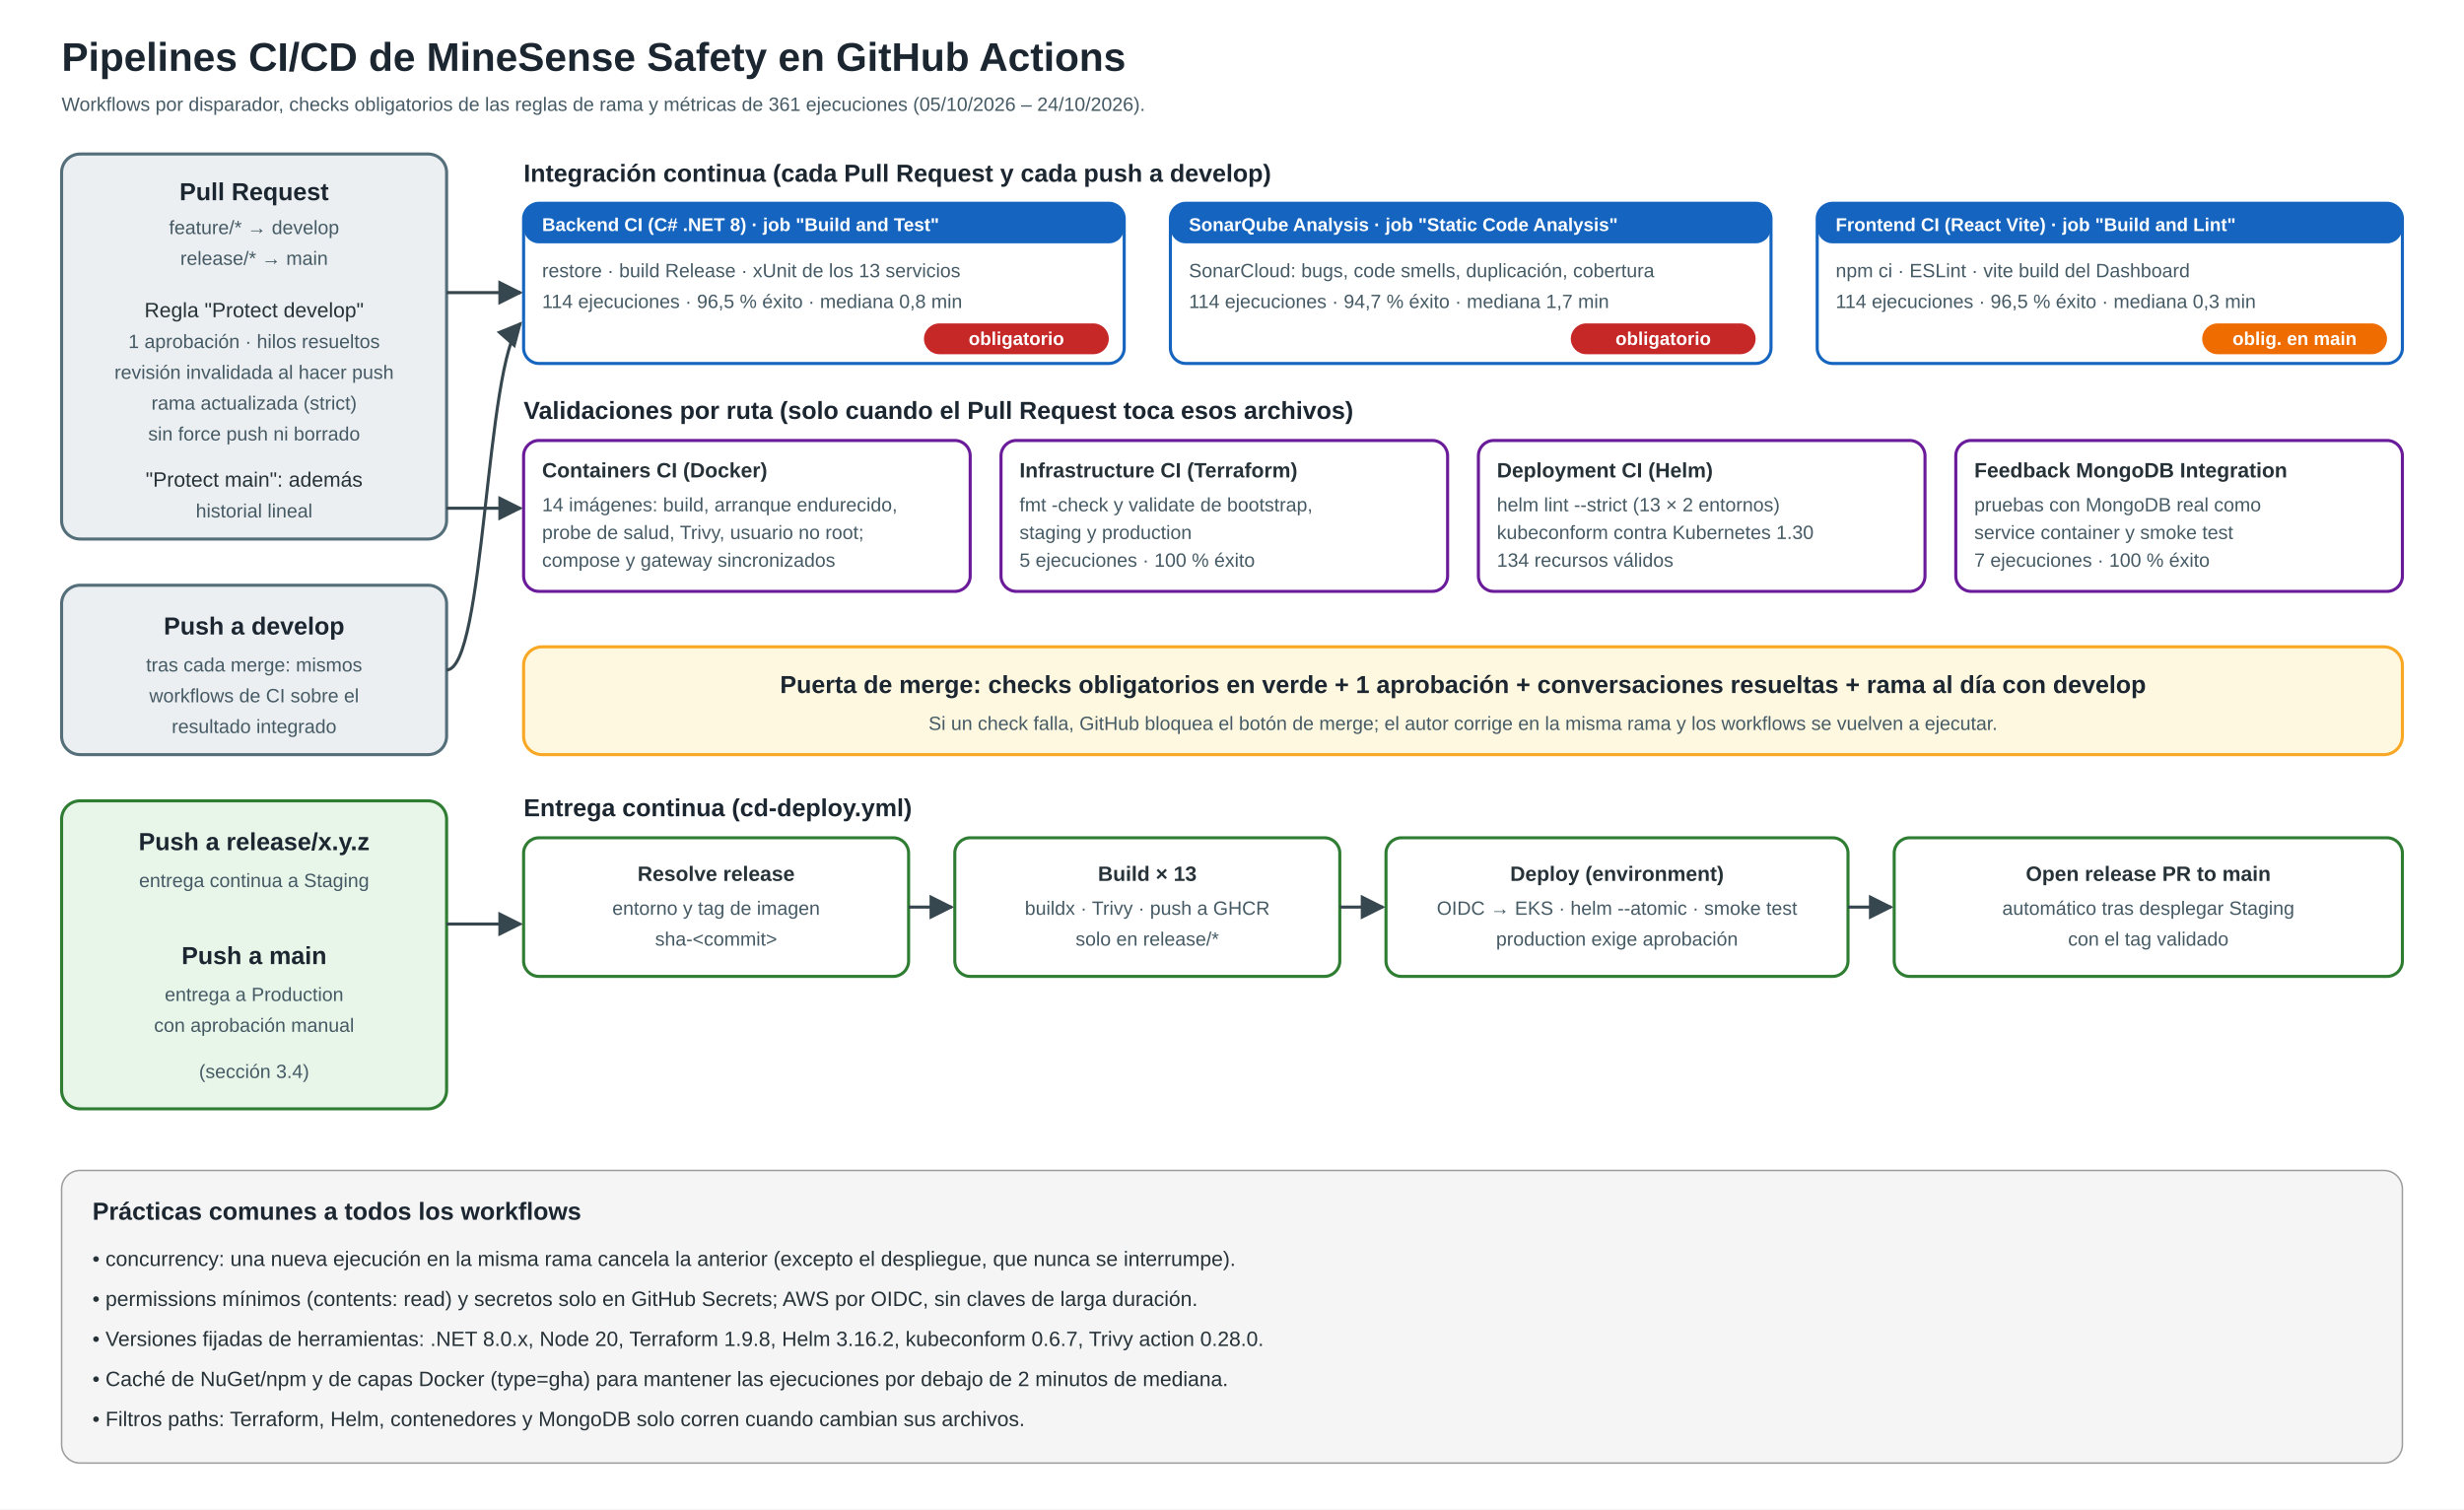
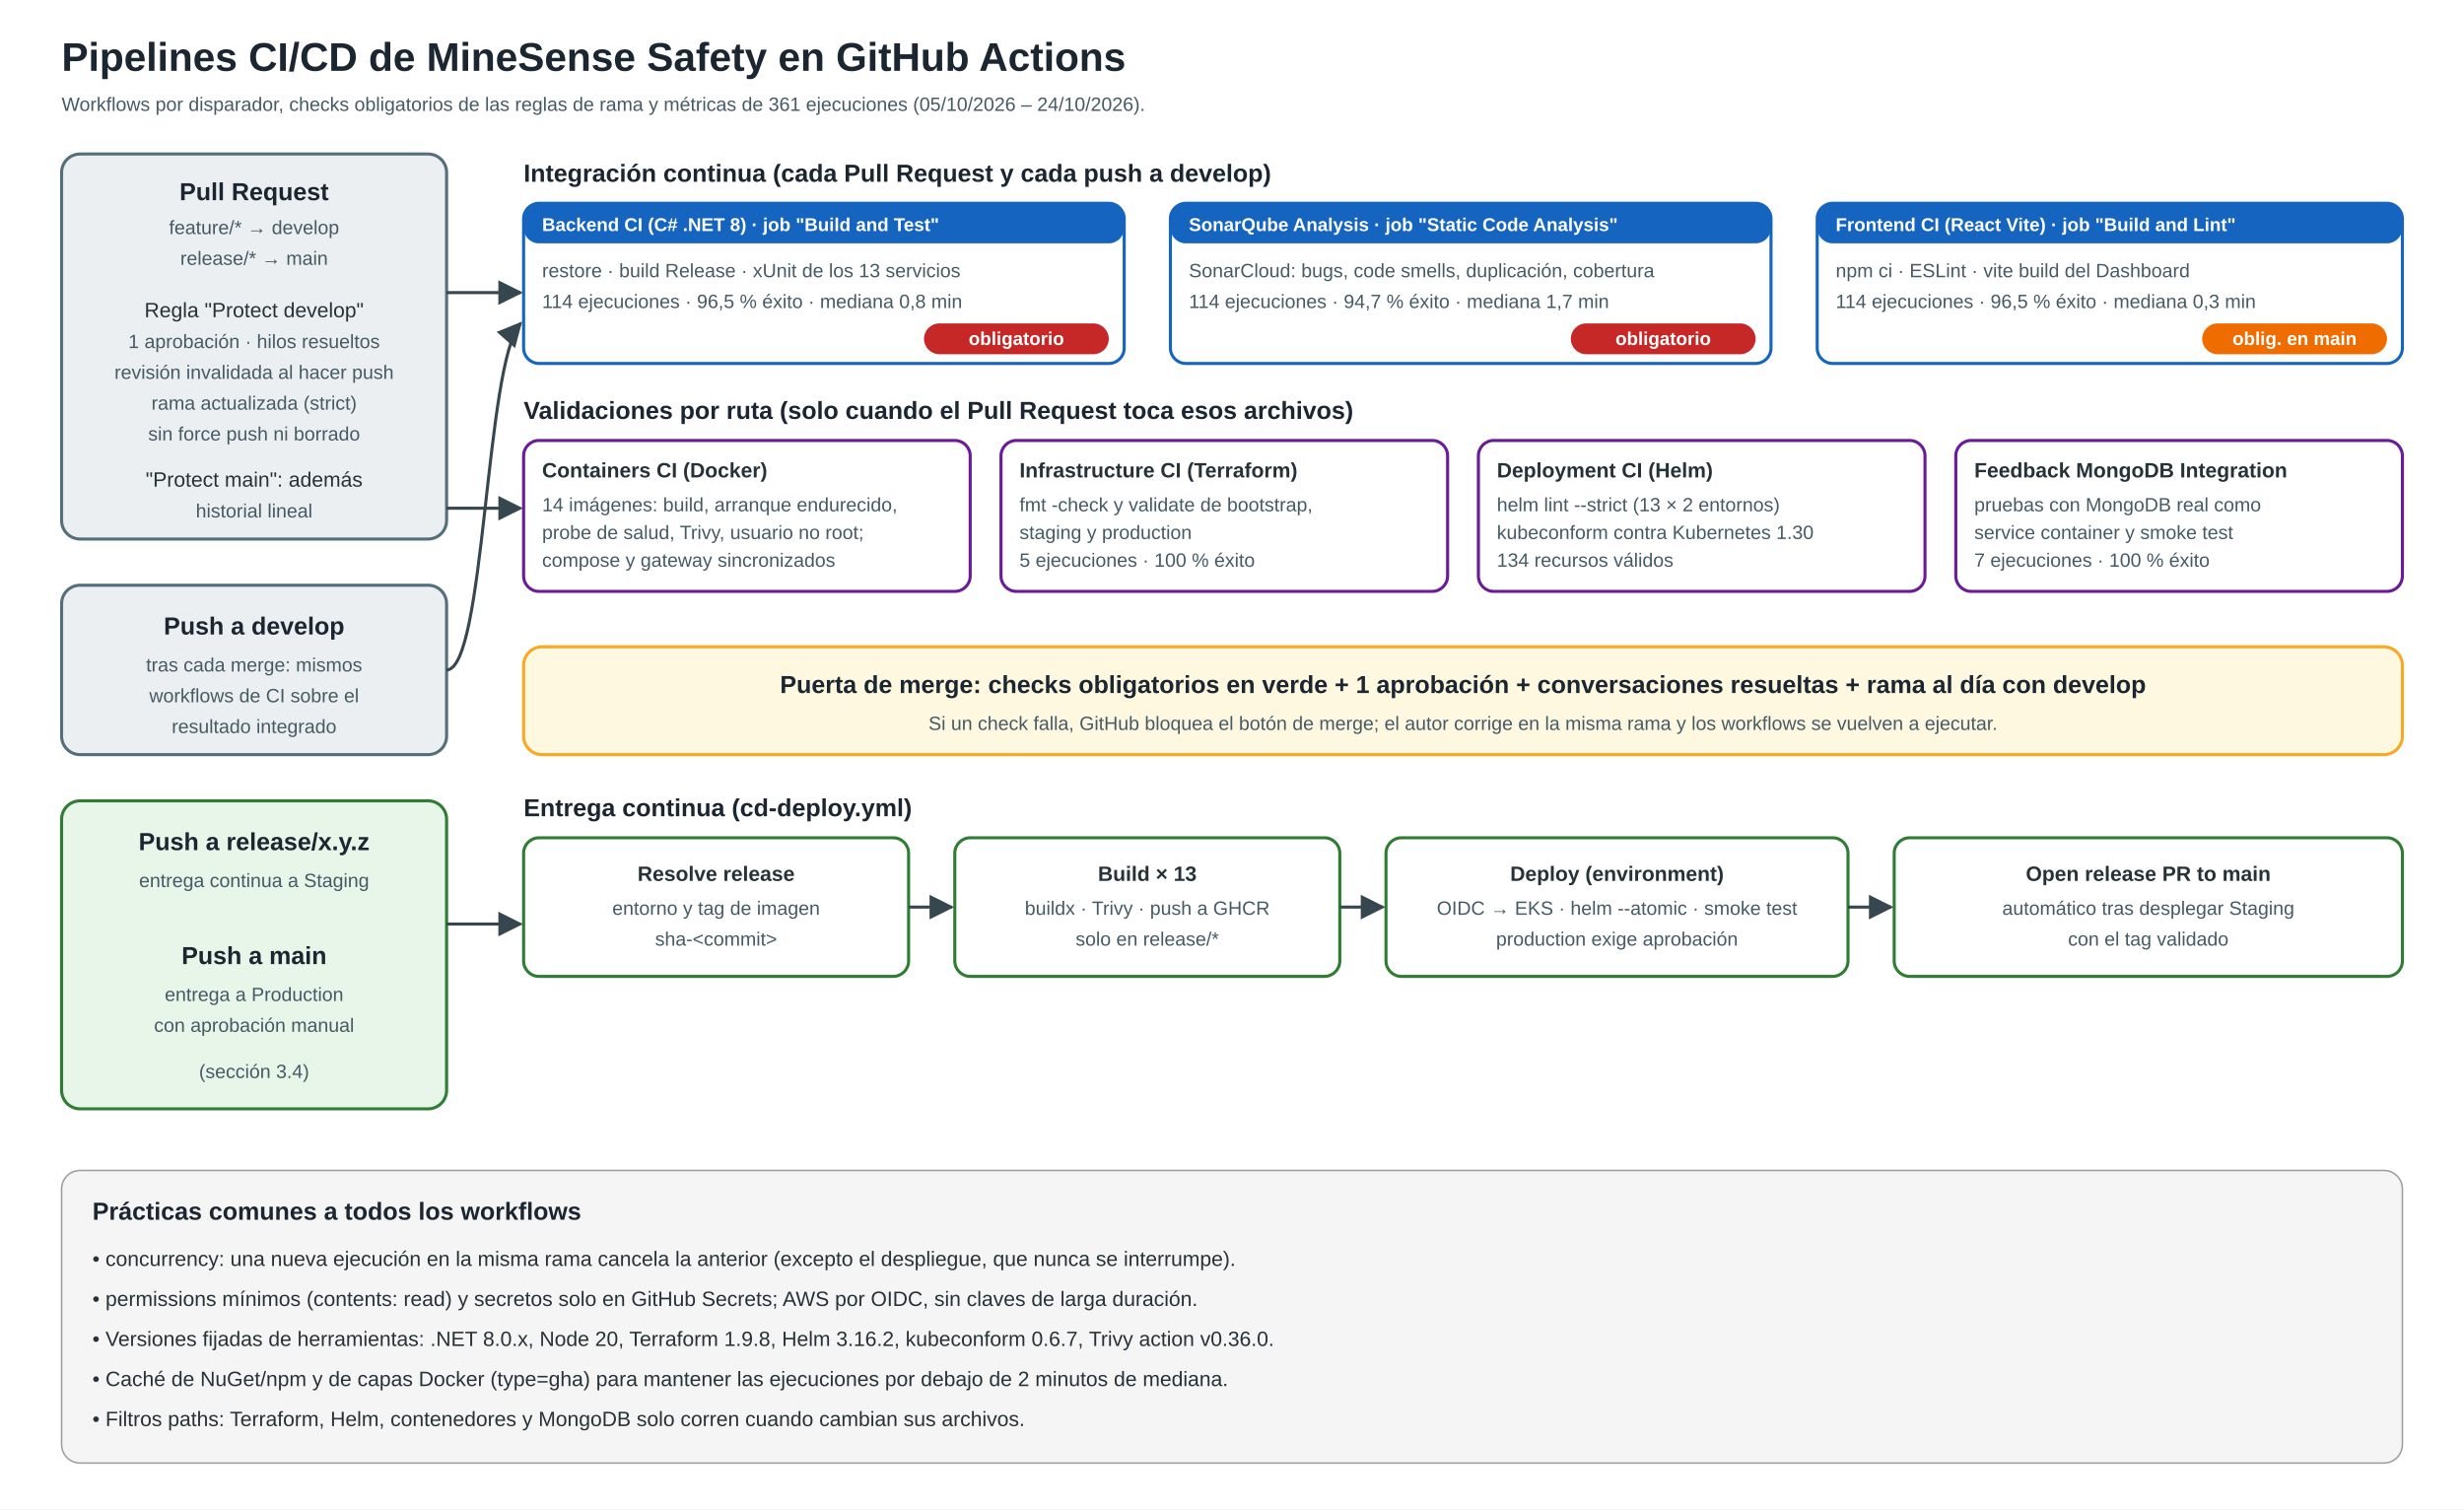
<svg xmlns="http://www.w3.org/2000/svg" width="1600" height="980" viewBox="0 0 1600 980" font-family="Segoe UI, Arial, sans-serif">
  <defs>
    <marker id="arrow" viewBox="0 0 10 10" refX="9" refY="5" markerWidth="8" markerHeight="8" orient="auto-start-reverse">
      <path d="M0,0 L10,5 L0,10 z" fill="#37474f" />
    </marker>
    <style>
      .title { font-size: 26px; font-weight: 700; fill: #1b2631; }
      .h { font-size: 16px; font-weight: 700; fill: #1b2631; }
      .t { font-size: 13.5px; fill: #263238; }
      .s { font-size: 12.5px; fill: #455a64; }
      .k { font-size: 12px; fill: #ffffff; font-weight: 700; }
      .lbl { font-size: 12.5px; fill: #37474f; font-style: italic; }
      .flow { stroke: #37474f; stroke-width: 2; fill: none; marker-end: url(#arrow); }
    </style>
  </defs>
  <rect width="1600" height="980" fill="#ffffff" />
  <text x="40" y="46" class="title">Pipelines CI/CD de MineSense Safety en GitHub Actions</text>
  <text x="40" y="72" class="s">Workflows por disparador, checks obligatorios de las reglas de rama y métricas de 361 ejecuciones (05/10/2026 – 24/10/2026).</text>
  <rect x="40" y="100" width="250" height="250" rx="12" fill="#eceff1" stroke="#546e7a" stroke-width="2" />
  <text x="165" y="130" text-anchor="middle" class="h">Pull Request</text>
  <text x="165" y="152" text-anchor="middle" class="s">feature/* → develop</text>
  <text x="165" y="172" text-anchor="middle" class="s">release/* → main</text>
  <text x="165" y="206" text-anchor="middle" class="t">Regla "Protect develop"</text>
  <text x="165" y="226" text-anchor="middle" class="s">1 aprobación · hilos resueltos</text>
  <text x="165" y="246" text-anchor="middle" class="s">revisión invalidada al hacer push</text>
  <text x="165" y="266" text-anchor="middle" class="s">rama actualizada (strict)</text>
  <text x="165" y="286" text-anchor="middle" class="s">sin force push ni borrado</text>
  <text x="165" y="316" text-anchor="middle" class="t">"Protect main": además</text>
  <text x="165" y="336" text-anchor="middle" class="s">historial lineal</text>
  <rect x="40" y="380" width="250" height="110" rx="12" fill="#eceff1" stroke="#546e7a" stroke-width="2" />
  <text x="165" y="412" text-anchor="middle" class="h">Push a develop</text>
  <text x="165" y="436" text-anchor="middle" class="s">tras cada merge: mismos</text>
  <text x="165" y="456" text-anchor="middle" class="s">workflows de CI sobre el</text>
  <text x="165" y="476" text-anchor="middle" class="s">resultado integrado</text>
  <rect x="40" y="520" width="250" height="200" rx="12" fill="#e8f5e9" stroke="#2e7d32" stroke-width="2" />
  <text x="165" y="552" text-anchor="middle" class="h">Push a release/x.y.z</text>
  <text x="165" y="576" text-anchor="middle" class="s">entrega continua a Staging</text>
  <text x="165" y="626" text-anchor="middle" class="h">Push a main</text>
  <text x="165" y="650" text-anchor="middle" class="s">entrega a Production</text>
  <text x="165" y="670" text-anchor="middle" class="s">con aprobación manual</text>
  <text x="165" y="700" text-anchor="middle" class="s">(sección 3.4)</text>
  <text x="340" y="118" class="h">Integración continua (cada Pull Request y cada push a develop)</text>
  <g>
    <rect x="340" y="132" width="390" height="104" rx="10" fill="#ffffff" stroke="#1565c0" stroke-width="2" />
    <rect x="340" y="132" width="390" height="26" rx="10" fill="#1565c0" />
    <text x="352" y="150" class="k">Backend CI (C# .NET 8) · job "Build and Test"</text>
    <text x="352" y="180" class="s">restore · build Release · xUnit de los 13 servicios</text>
    <text x="352" y="200" class="s">114 ejecuciones · 96,5 % éxito · mediana 0,8 min</text>
    <rect x="600" y="210" width="120" height="20" rx="10" fill="#c62828" />
    <text x="660" y="224" text-anchor="middle" class="k">obligatorio</text>
    <rect x="760" y="132" width="390" height="104" rx="10" fill="#ffffff" stroke="#1565c0" stroke-width="2" />
    <rect x="760" y="132" width="390" height="26" rx="10" fill="#1565c0" />
    <text x="772" y="150" class="k">SonarQube Analysis · job "Static Code Analysis"</text>
    <text x="772" y="180" class="s">SonarCloud: bugs, code smells, duplicación, cobertura</text>
    <text x="772" y="200" class="s">114 ejecuciones · 94,7 % éxito · mediana 1,7 min</text>
    <rect x="1020" y="210" width="120" height="20" rx="10" fill="#c62828" />
    <text x="1080" y="224" text-anchor="middle" class="k">obligatorio</text>
    <rect x="1180" y="132" width="380" height="104" rx="10" fill="#ffffff" stroke="#1565c0" stroke-width="2" />
    <rect x="1180" y="132" width="380" height="26" rx="10" fill="#1565c0" />
    <text x="1192" y="150" class="k">Frontend CI (React Vite) · job "Build and Lint"</text>
    <text x="1192" y="180" class="s">npm ci · ESLint · vite build del Dashboard</text>
    <text x="1192" y="200" class="s">114 ejecuciones · 96,5 % éxito · mediana 0,3 min</text>
    <rect x="1430" y="210" width="120" height="20" rx="10" fill="#ef6c00" />
    <text x="1490" y="224" text-anchor="middle" class="k">oblig. en main</text>
  </g>
  <text x="340" y="272" class="h">Validaciones por ruta (solo cuando el Pull Request toca esos archivos)</text>
  <g>
    <rect x="340" y="286" width="290" height="98" rx="10" fill="#ffffff" stroke="#6a1b9a" stroke-width="2" />
    <text x="352" y="310" class="t" font-weight="700">Containers CI (Docker)</text>
    <text x="352" y="332" class="s">14 imágenes: build, arranque endurecido,</text>
    <text x="352" y="350" class="s">probe de salud, Trivy, usuario no root;</text>
    <text x="352" y="368" class="s">compose y gateway sincronizados</text>
    <rect x="650" y="286" width="290" height="98" rx="10" fill="#ffffff" stroke="#6a1b9a" stroke-width="2" />
    <text x="662" y="310" class="t" font-weight="700">Infrastructure CI (Terraform)</text>
    <text x="662" y="332" class="s">fmt -check y validate de bootstrap,</text>
    <text x="662" y="350" class="s">staging y production</text>
    <text x="662" y="368" class="s">5 ejecuciones · 100 % éxito</text>
    <rect x="960" y="286" width="290" height="98" rx="10" fill="#ffffff" stroke="#6a1b9a" stroke-width="2" />
    <text x="972" y="310" class="t" font-weight="700">Deployment CI (Helm)</text>
    <text x="972" y="332" class="s">helm lint --strict (13 × 2 entornos)</text>
    <text x="972" y="350" class="s">kubeconform contra Kubernetes 1.30</text>
    <text x="972" y="368" class="s">134 recursos válidos</text>
    <rect x="1270" y="286" width="290" height="98" rx="10" fill="#ffffff" stroke="#6a1b9a" stroke-width="2" />
    <text x="1282" y="310" class="t" font-weight="700">Feedback MongoDB Integration</text>
    <text x="1282" y="332" class="s">pruebas con MongoDB real como</text>
    <text x="1282" y="350" class="s">service container y smoke test</text>
    <text x="1282" y="368" class="s">7 ejecuciones · 100 % éxito</text>
  </g>
  <rect x="340" y="420" width="1220" height="70" rx="12" fill="#fff8e1" stroke="#f9a825" stroke-width="2" />
  <text x="950" y="450" text-anchor="middle" class="h">Puerta de merge: checks obligatorios en verde + 1 aprobación + conversaciones resueltas + rama al día con develop</text>
  <text x="950" y="474" text-anchor="middle" class="s">Si un check falla, GitHub bloquea el botón de merge; el autor corrige en la misma rama y los workflows se vuelven a ejecutar.</text>
  <text x="340" y="530" class="h">Entrega continua (cd-deploy.yml)</text>
  <rect x="340" y="544" width="250" height="90" rx="10" fill="#ffffff" stroke="#2e7d32" stroke-width="2" />
  <text x="465" y="572" text-anchor="middle" class="t" font-weight="700">Resolve release</text>
  <text x="465" y="594" text-anchor="middle" class="s">entorno y tag de imagen</text>
  <text x="465" y="614" text-anchor="middle" class="s">sha-&lt;commit&gt;</text>
  <rect x="620" y="544" width="250" height="90" rx="10" fill="#ffffff" stroke="#2e7d32" stroke-width="2" />
  <text x="745" y="572" text-anchor="middle" class="t" font-weight="700">Build × 13</text>
  <text x="745" y="594" text-anchor="middle" class="s">buildx · Trivy · push a GHCR</text>
  <text x="745" y="614" text-anchor="middle" class="s">solo en release/*</text>
  <rect x="900" y="544" width="300" height="90" rx="10" fill="#ffffff" stroke="#2e7d32" stroke-width="2" />
  <text x="1050" y="572" text-anchor="middle" class="t" font-weight="700">Deploy (environment)</text>
  <text x="1050" y="594" text-anchor="middle" class="s">OIDC → EKS · helm --atomic · smoke test</text>
  <text x="1050" y="614" text-anchor="middle" class="s">production exige aprobación</text>
  <rect x="1230" y="544" width="330" height="90" rx="10" fill="#ffffff" stroke="#2e7d32" stroke-width="2" />
  <text x="1395" y="572" text-anchor="middle" class="t" font-weight="700">Open release PR to main</text>
  <text x="1395" y="594" text-anchor="middle" class="s">automático tras desplegar Staging</text>
  <text x="1395" y="614" text-anchor="middle" class="s">con el tag validado</text>
  <path d="M590,589 L618,589" class="flow" />
  <path d="M870,589 L898,589" class="flow" />
  <path d="M1200,589 L1228,589" class="flow" />
  <path d="M290,190 L338,190" class="flow" />
  <path d="M290,330 L338,330" class="flow" />
  <path d="M290,435 C315,435 315,236 338,210" class="flow" />
  <path d="M290,600 L338,600" class="flow" />
  <rect x="40" y="760" width="1520" height="190" rx="12" fill="#f5f5f5" stroke="#9e9e9e" />
  <text x="60" y="792" class="h">Prácticas comunes a todos los workflows</text>
  <text x="60" y="822" class="t">• concurrency: una nueva ejecución en la misma rama cancela la anterior (excepto el despliegue, que nunca se interrumpe).</text>
  <text x="60" y="848" class="t">• permissions mínimos (contents: read) y secretos solo en GitHub Secrets; AWS por OIDC, sin claves de larga duración.</text>
-   <text x="60" y="874" class="t">• Versiones fijadas de herramientas: .NET 8.0.x, Node 20, Terraform 1.9.8, Helm 3.16.2, kubeconform 0.6.7, Trivy action 0.28.0.</text>
+   <text x="60" y="874" class="t">• Versiones fijadas de herramientas: .NET 8.0.x, Node 20, Terraform 1.9.8, Helm 3.16.2, kubeconform 0.6.7, Trivy action v0.36.0.</text>
  <text x="60" y="900" class="t">• Caché de NuGet/npm y de capas Docker (type=gha) para mantener las ejecuciones por debajo de 2 minutos de mediana.</text>
  <text x="60" y="926" class="t">• Filtros paths: Terraform, Helm, contenedores y MongoDB solo corren cuando cambian sus archivos.</text>
</svg>
